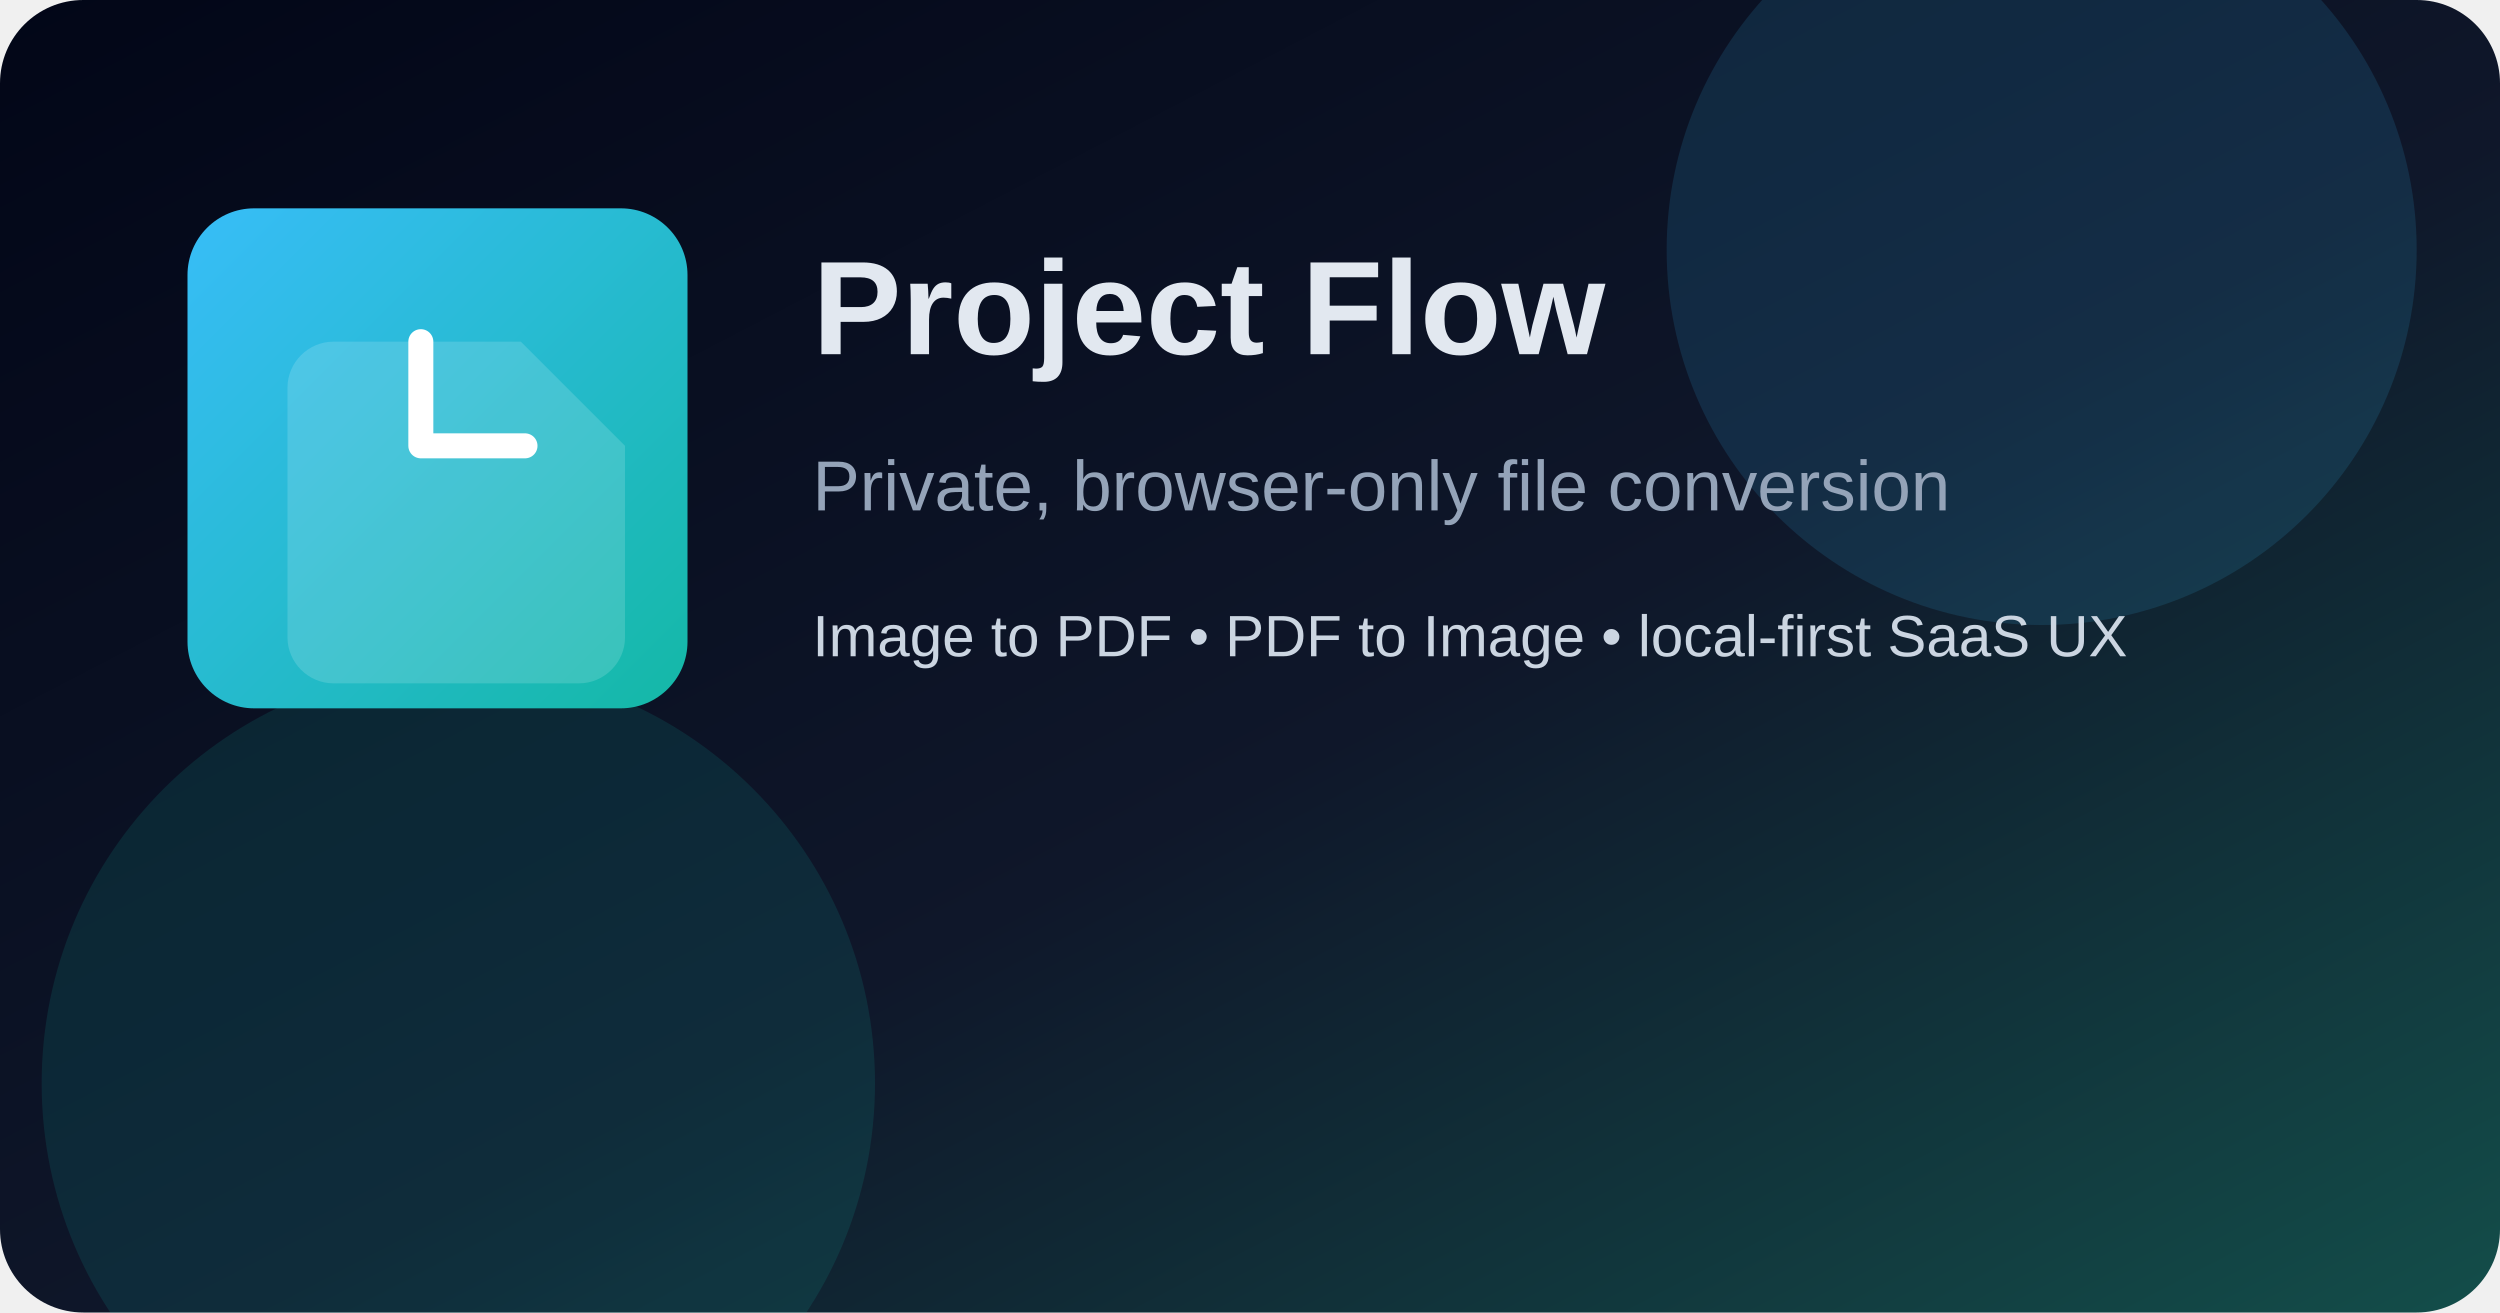
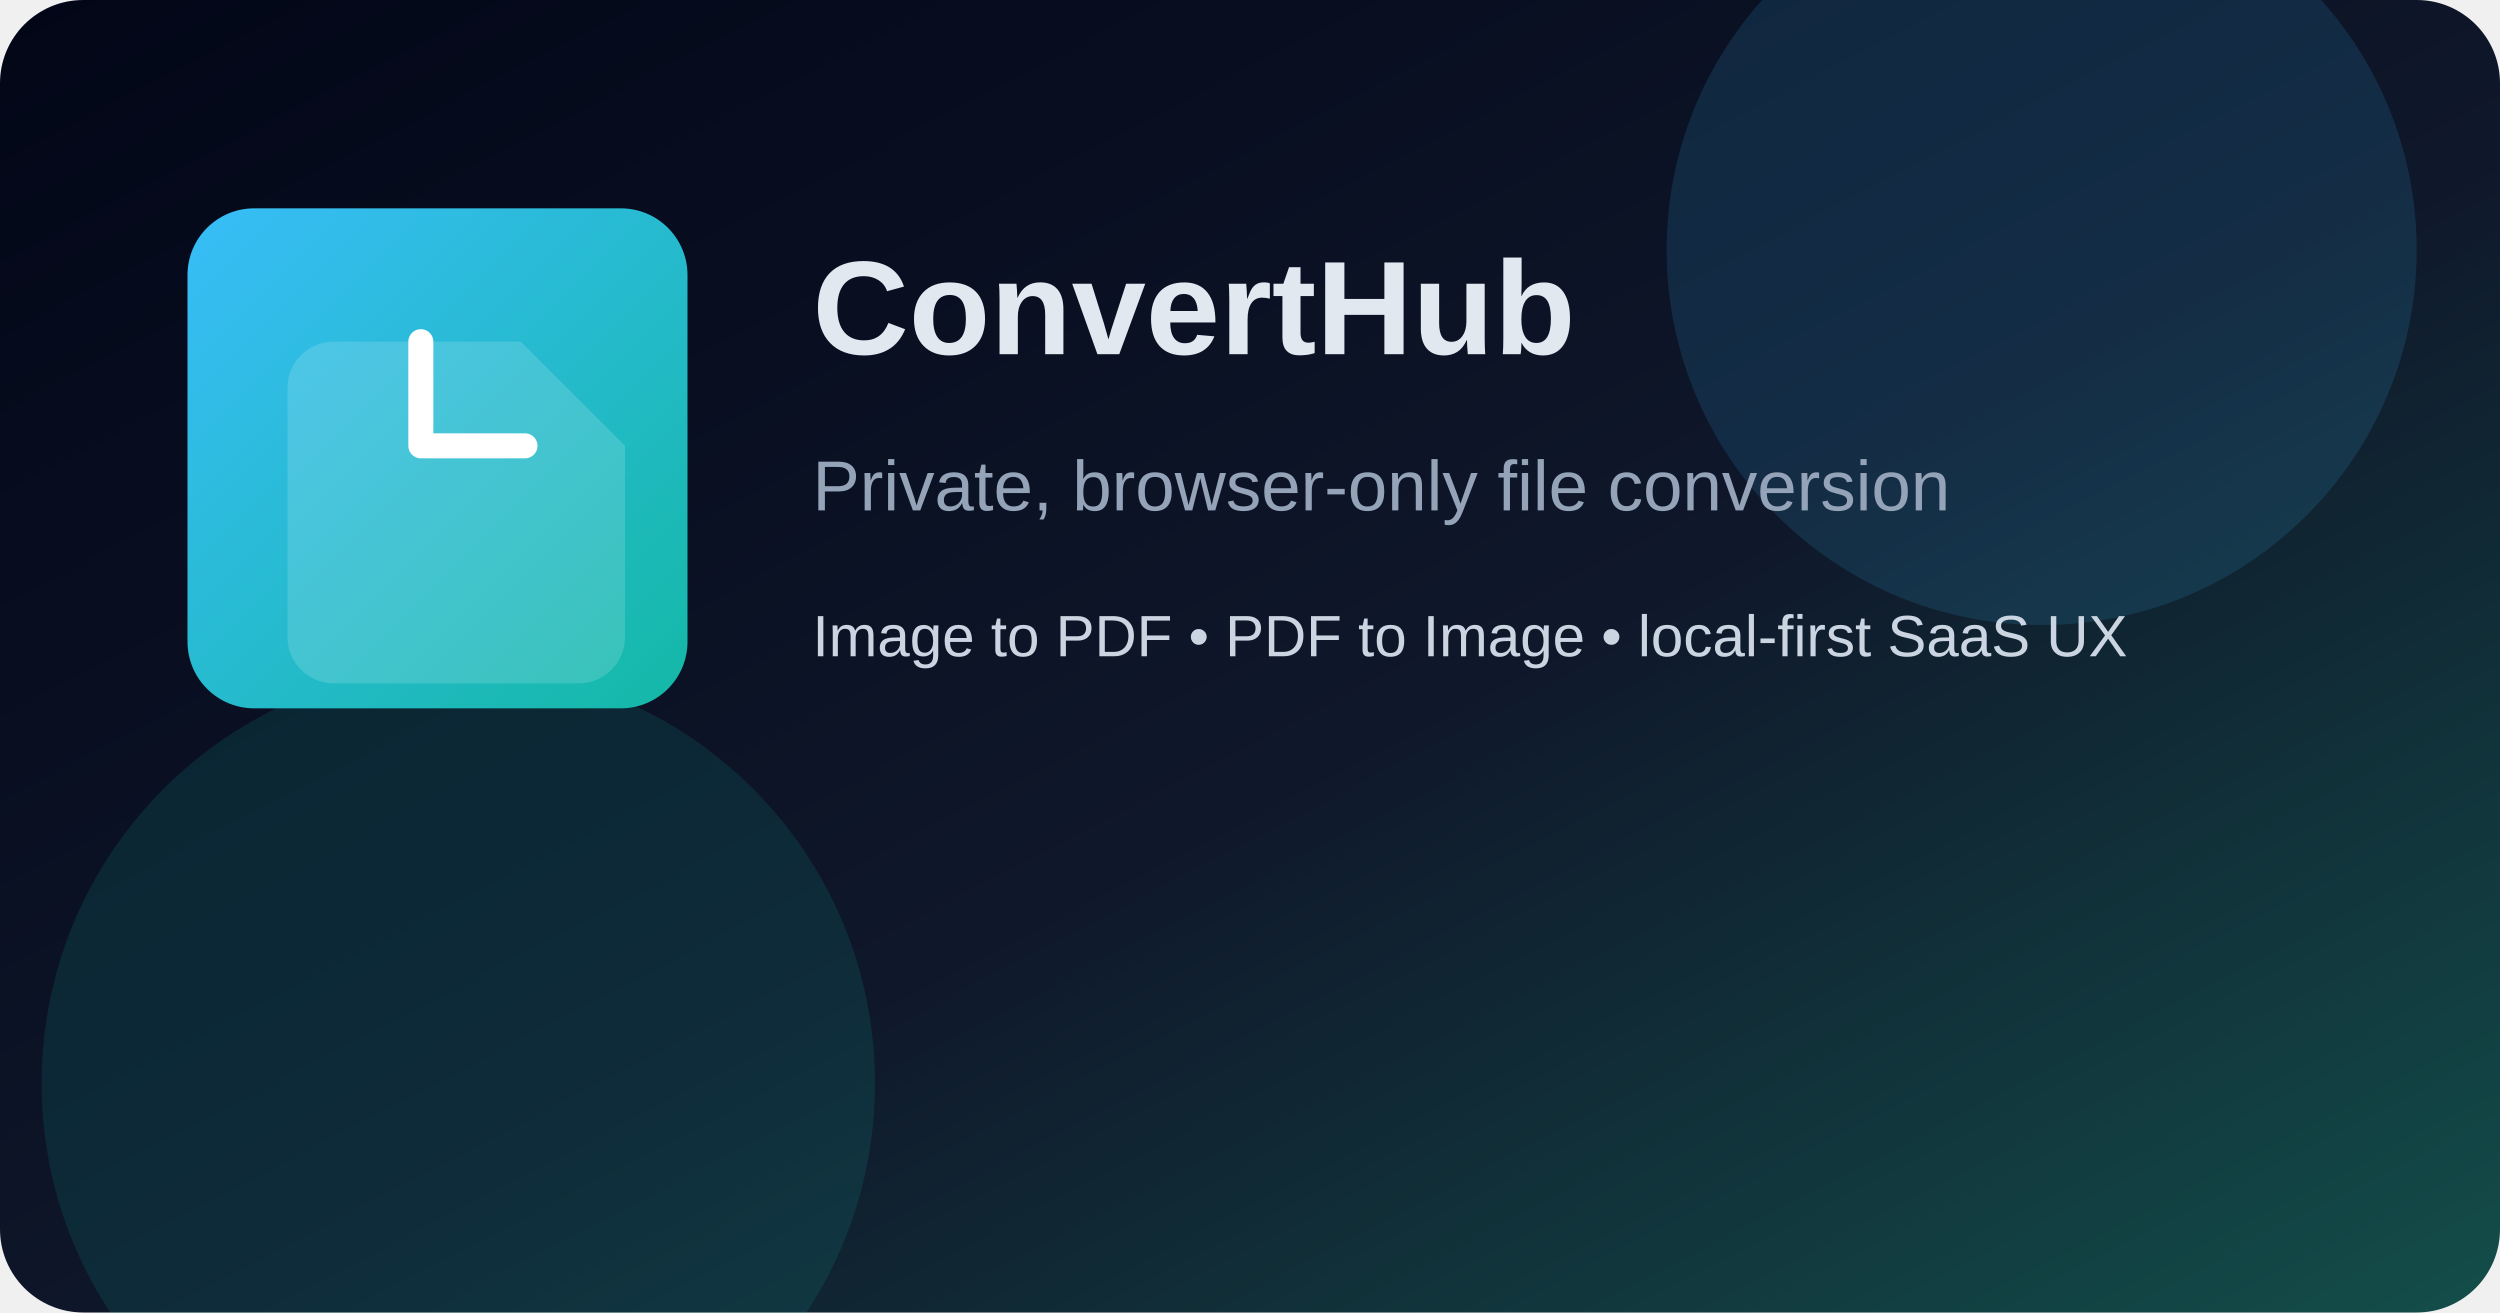
<svg xmlns="http://www.w3.org/2000/svg" viewBox="0 0 1200 630">
  <defs>
    <linearGradient id="bg" x1="0" y1="0" x2="1" y2="1">
      <stop offset="0%" stop-color="#020617" />
      <stop offset="55%" stop-color="#0f172a" />
      <stop offset="100%" stop-color="#134e4a" />
    </linearGradient>
    <linearGradient id="accent" x1="0" y1="0" x2="1" y2="1">
      <stop offset="0%" stop-color="#38bdf8" />
      <stop offset="100%" stop-color="#14b8a6" />
    </linearGradient>
  </defs>
  <rect width="1200" height="630" rx="40" fill="url(#bg)" />
  <circle cx="980" cy="120" r="180" fill="#38bdf822" />
  <circle cx="220" cy="520" r="200" fill="#14b8a622" />
  <rect x="90" y="100" width="240" height="240" rx="32" fill="url(#accent)" />
  <path d="M160 164h90l50 50v92c0 12-10 22-22 22H160c-12 0-22-10-22-22V186c0-12 10-22 22-22Z" fill="#fff" opacity="0.15" />
  <path d="M202 164v50h50" fill="none" stroke="#fff" stroke-width="12" stroke-linecap="round" stroke-linejoin="round" />
-   <text x="390" y="170" fill="#e2e8f0" font-size="64" font-family="Arial, sans-serif" font-weight="700">Project Flow</text>
+   <text x="390" y="170" fill="#e2e8f0" font-size="64" font-family="Arial, sans-serif" font-weight="700">ConvertHub</text>
  <text x="390" y="245" fill="#94a3b8" font-size="34" font-family="Arial, sans-serif">Private, browser-only file conversion</text>
  <text x="390" y="315" fill="#cbd5e1" font-size="28" font-family="Arial, sans-serif">Image to PDF • PDF to Image • local-first SaaS UX</text>
</svg>
